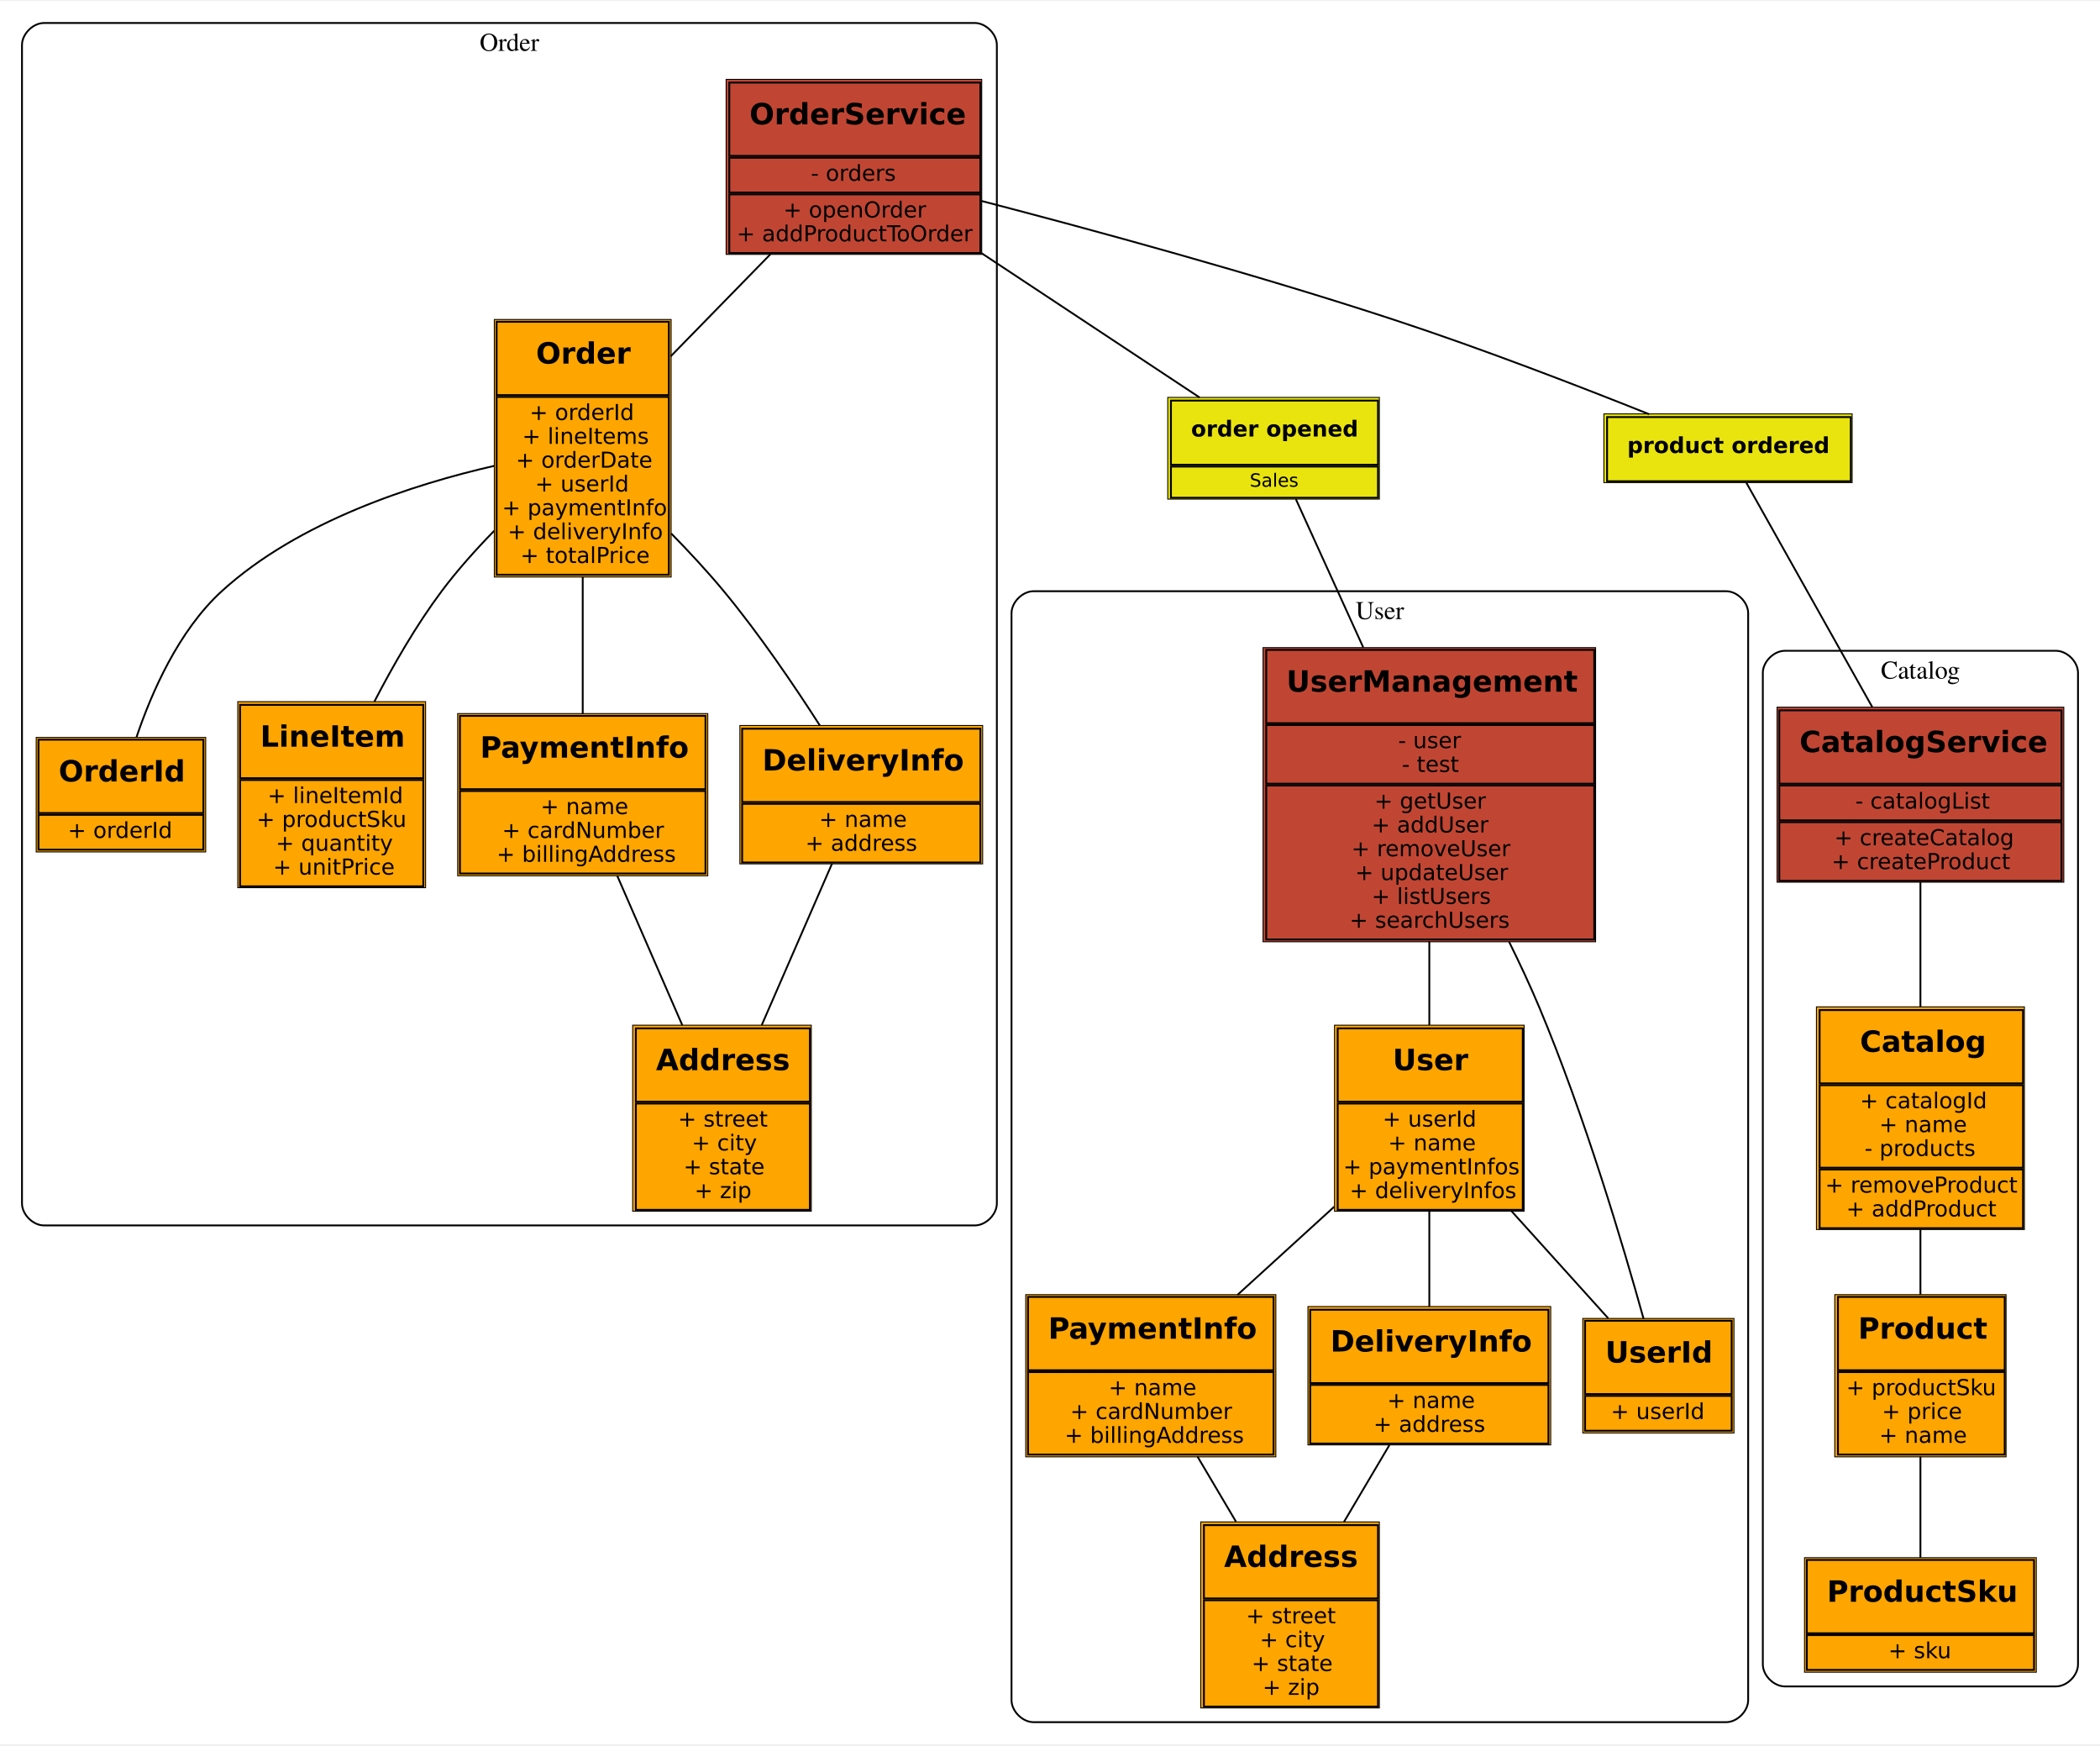
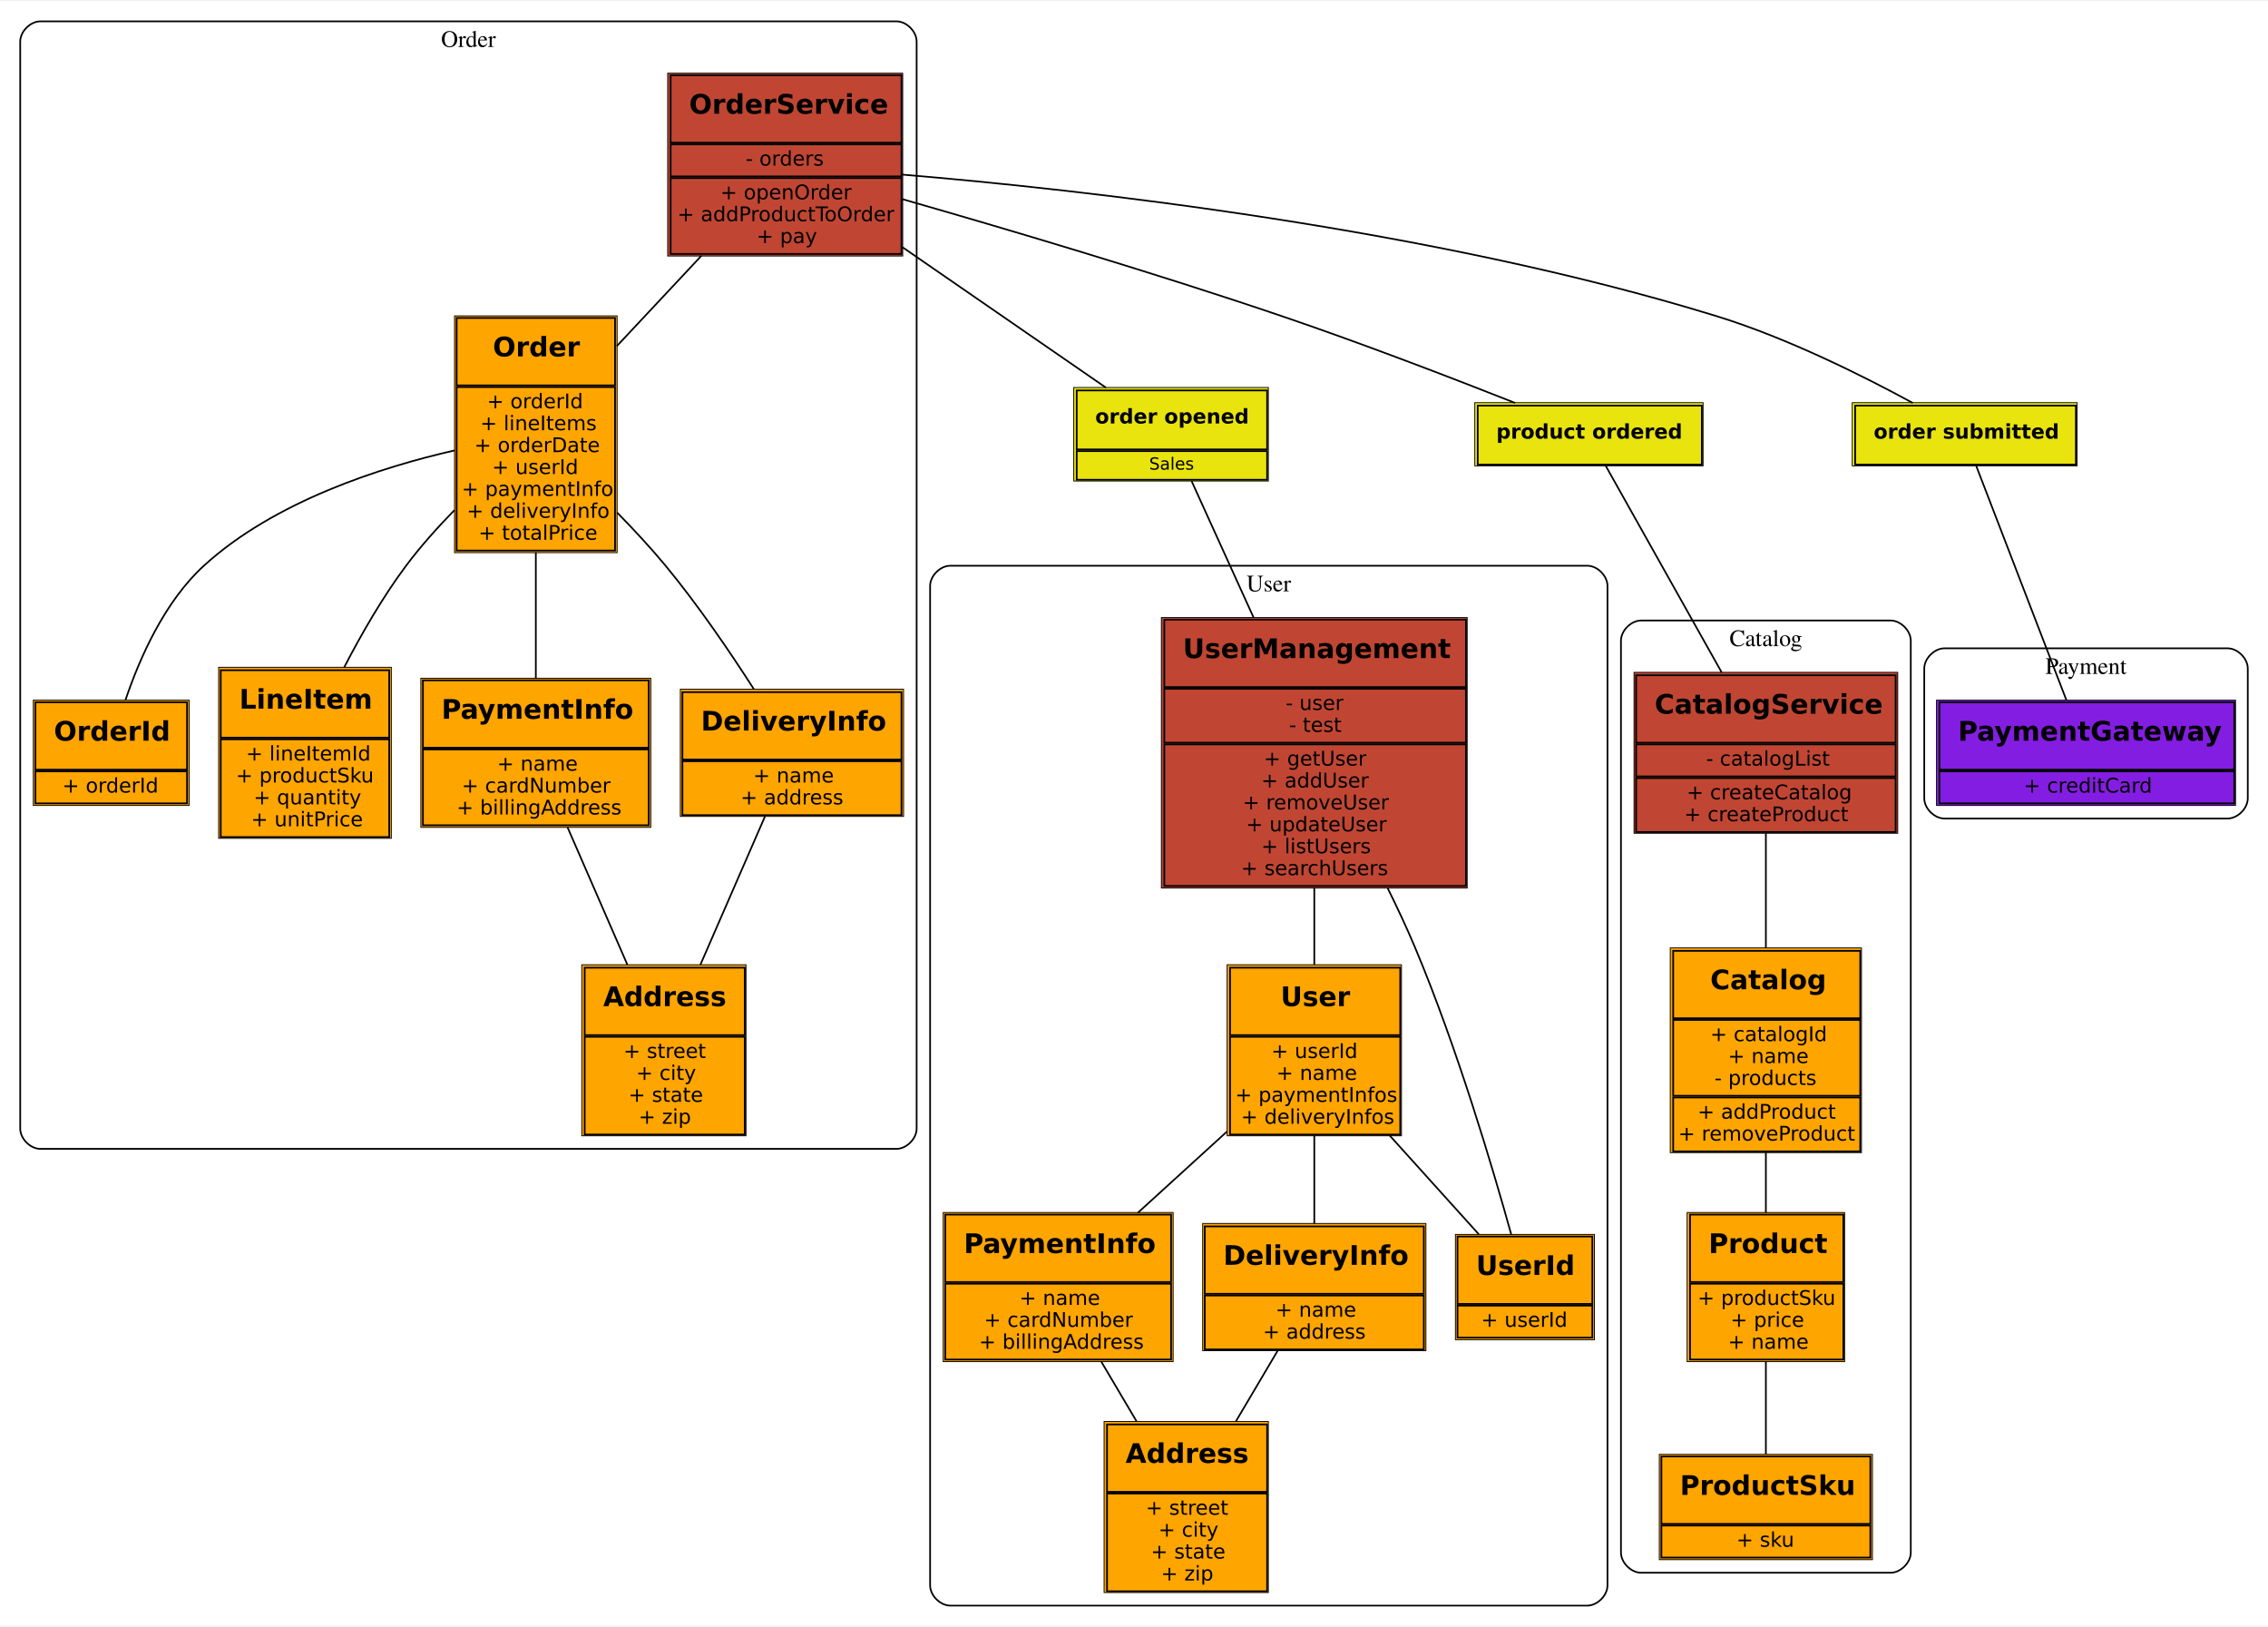
- <svg xmlns="http://www.w3.org/2000/svg" width="396px" height="329px" viewBox="0.00 0.00 396.00 328.62">
-   <g id="graph0" class="graph" transform="scale(0.34555 0.34555) rotate(0.0) translate(4.0 947.0)">
-     <polygon fill="white" stroke="none" points="-4,4 -4,-947 1142,-947 1142,4 -4,4" />
+ <svg xmlns="http://www.w3.org/2000/svg" width="396px" height="284px" viewBox="0.00 0.00 396.00 283.61">
+   <g id="graph0" class="graph" transform="scale(0.294205 0.294205) rotate(0.0) translate(4.0 960.0)">
+     <polygon fill="white" stroke="none" points="-4,4 -4,-960 1342,-960 1342,4 -4,4" />
    <g id="clust1" class="cluster">
-       <path fill="none" stroke="black" d="M20,-279C20,-279 528,-279 528,-279 534,-279 540,-285 540,-291 540,-291 540,-923 540,-923 540,-929 534,-935 528,-935 528,-935 20,-935 20,-935 14,-935 8,-929 8,-923 8,-923 8,-291 8,-291 8,-285 14,-279 20,-279" />
-       <text text-anchor="middle" x="274" y="-919.8" font-family="Times,serif" font-size="14.00">Order</text>
+       <path fill="none" stroke="black" d="M20,-279C20,-279 528,-279 528,-279 534,-279 540,-285 540,-291 540,-291 540,-936 540,-936 540,-942 534,-948 528,-948 528,-948 20,-948 20,-948 14,-948 8,-942 8,-936 8,-936 8,-291 8,-291 8,-285 14,-279 20,-279" />
+       <text text-anchor="middle" x="274" y="-932.8" font-family="Times,serif" font-size="14.00">Order</text>
    </g>
    <g id="clust2" class="cluster">
+       <path fill="none" stroke="black" d="M1150,-475C1150,-475 1318,-475 1318,-475 1324,-475 1330,-481 1330,-487 1330,-487 1330,-564 1330,-564 1330,-570 1324,-576 1318,-576 1318,-576 1150,-576 1150,-576 1144,-576 1138,-570 1138,-564 1138,-564 1138,-487 1138,-487 1138,-481 1144,-475 1150,-475" />
+       <text text-anchor="middle" x="1234" y="-560.8" font-family="Times,serif" font-size="14.00">Payment</text>
+     </g>
+     <g id="clust3" class="cluster">
      <path fill="none" stroke="black" d="M560,-8C560,-8 938,-8 938,-8 944,-8 950,-14 950,-20 950,-20 950,-613 950,-613 950,-619 944,-625 938,-625 938,-625 560,-625 560,-625 554,-625 548,-619 548,-613 548,-613 548,-20 548,-20 548,-14 554,-8 560,-8" />
      <text text-anchor="middle" x="749" y="-609.8" font-family="Times,serif" font-size="14.00">User</text>
    </g>
-     <g id="clust3" class="cluster">
+     <g id="clust4" class="cluster">
      <path fill="none" stroke="black" d="M970,-27.5C970,-27.5 1118,-27.5 1118,-27.5 1124,-27.5 1130,-33.5 1130,-39.5 1130,-39.5 1130,-580.5 1130,-580.5 1130,-586.5 1124,-592.5 1118,-592.5 1118,-592.5 970,-592.5 970,-592.5 964,-592.5 958,-586.5 958,-580.5 958,-580.5 958,-39.5 958,-39.5 958,-33.5 964,-27.5 970,-27.5" />
      <text text-anchor="middle" x="1044" y="-577.3" font-family="Times,serif" font-size="14.00">Catalog</text>
    </g>
    <g id="node1" class="node">
      <polygon fill="#f2f2f2" stroke="black" points="748.5,-730.5 633.5,-730.5 633.5,-675.5 748.5,-675.5 748.5,-730.5" />
      <polygon fill="#e9e40e" stroke="none" points="633.5,-675.5 633.5,-730.5 748.5,-730.5 748.5,-675.5 633.5,-675.5" />
      <polygon fill="none" stroke="black" points="635,-694 635,-729 748,-729 748,-694 635,-694" />
      <text text-anchor="start" x="646" y="-709.4" font-family="Bitstream Vera Sans" font-weight="bold" font-size="12.00">order opened</text>
      <polygon fill="none" stroke="black" points="635,-676 635,-693 748,-693 748,-676 635,-676" />
      <text text-anchor="start" x="678" y="-682" font-family="Bitstream Vera Sans" font-size="10.00">Sales</text>
    </g>
-     <g id="node10" class="node">
+     <g id="node12" class="node">
      <polygon fill="#f2f2f2" stroke="black" points="866.5,-594 685.5,-594 685.5,-434 866.5,-434 866.5,-594" />
      <polygon fill="#c04633" stroke="none" points="685.5,-434 685.5,-594 866.5,-594 866.5,-434 685.5,-434" />
      <polygon fill="none" stroke="black" points="687,-553 687,-593 866,-593 866,-553 687,-553" />
      <text text-anchor="start" x="698" y="-570.2" font-family="Bitstream Vera Sans" font-weight="bold" font-size="16.00">UserManagement</text>
      <polygon fill="none" stroke="black" points="687,-520 687,-552 866,-552 866,-520 687,-520" />
      <text text-anchor="start" x="759" y="-539.4" font-family="Bitstream Vera Sans" font-size="12.00">- user</text>
      <text text-anchor="start" x="761" y="-526.4" font-family="Bitstream Vera Sans" font-size="12.00">- test</text>
      <polygon fill="none" stroke="black" points="687,-435 687,-519 866,-519 866,-435 687,-435" />
      <text text-anchor="start" x="746" y="-506.4" font-family="Bitstream Vera Sans" font-size="12.00">+ getUser</text>
      <text text-anchor="start" x="744.5" y="-493.4" font-family="Bitstream Vera Sans" font-size="12.00">+ addUser</text>
      <text text-anchor="start" x="733.5" y="-480.4" font-family="Bitstream Vera Sans" font-size="12.00">+ removeUser</text>
      <text text-anchor="start" x="735.5" y="-467.4" font-family="Bitstream Vera Sans" font-size="12.00">+ updateUser</text>
      <text text-anchor="start" x="744.5" y="-454.4" font-family="Bitstream Vera Sans" font-size="12.00">+ listUsers</text>
      <text text-anchor="start" x="732.5" y="-441.4" font-family="Bitstream Vera Sans" font-size="12.00">+ searchUsers</text>
    </g>
    <g id="edge18" class="edge">
      <path fill="none" stroke="black" d="M703.178,-675.207C712.818,-653.999 726.801,-623.237 739.943,-594.326" />
    </g>
    <g id="node2" class="node">
-       <polygon fill="#f2f2f2" stroke="black" points="531.5,-904 392.5,-904 392.5,-809 531.5,-809 531.5,-904" />
-       <polygon fill="#c04633" stroke="none" points="392.5,-809 392.5,-904 531.5,-904 531.5,-809 392.5,-809" />
-       <polygon fill="none" stroke="black" points="394,-862.5 394,-902.5 531,-902.5 531,-862.5 394,-862.5" />
-       <text text-anchor="start" x="405" y="-879.7" font-family="Bitstream Vera Sans" font-weight="bold" font-size="16.00">OrderService</text>
-       <polygon fill="none" stroke="black" points="394,-842.5 394,-861.5 531,-861.5 531,-842.5 394,-842.5" />
-       <text text-anchor="start" x="438.5" y="-848.9" font-family="Bitstream Vera Sans" font-size="12.00">- orders</text>
-       <polygon fill="none" stroke="black" points="394,-809.5 394,-841.5 531,-841.5 531,-809.5 394,-809.5" />
-       <text text-anchor="start" x="423.5" y="-828.9" font-family="Bitstream Vera Sans" font-size="12.00">+ openOrder</text>
-       <text text-anchor="start" x="398" y="-815.9" font-family="Bitstream Vera Sans" font-size="12.00">+ addProductToOrder</text>
-     </g>
-     <g id="edge20" class="edge">
-       <path fill="none" stroke="black" d="M531.64,-809.428C570.59,-783.66 617.767,-752.449 650.64,-730.701" />
+       <polygon fill="#f2f2f2" stroke="black" points="531.5,-917 392.5,-917 392.5,-809 531.5,-809 531.5,-917" />
+       <polygon fill="#c04633" stroke="none" points="392.5,-809 392.5,-917 531.5,-917 531.5,-809 392.5,-809" />
+       <polygon fill="none" stroke="black" points="394,-876 394,-916 531,-916 531,-876 394,-876" />
+       <text text-anchor="start" x="405" y="-893.2" font-family="Bitstream Vera Sans" font-weight="bold" font-size="16.00">OrderService</text>
+       <polygon fill="none" stroke="black" points="394,-856 394,-875 531,-875 531,-856 394,-856" />
+       <text text-anchor="start" x="438.5" y="-862.4" font-family="Bitstream Vera Sans" font-size="12.00">- orders</text>
+       <polygon fill="none" stroke="black" points="394,-810 394,-855 531,-855 531,-810 394,-810" />
+       <text text-anchor="start" x="423.5" y="-842.4" font-family="Bitstream Vera Sans" font-size="12.00">+ openOrder</text>
+       <text text-anchor="start" x="398" y="-829.4" font-family="Bitstream Vera Sans" font-size="12.00">+ addProductToOrder</text>
+       <text text-anchor="start" x="445" y="-816.4" font-family="Bitstream Vera Sans" font-size="12.00">+ pay</text>
+     </g>
+     <g id="edge21" class="edge">
+       <path fill="none" stroke="black" d="M531.64,-813.951C571.248,-786.623 619.363,-753.426 652.293,-730.706" />
    </g>
    <g id="node3" class="node">
      <polygon fill="#f2f2f2" stroke="black" points="1006.5,-721.5 871.5,-721.5 871.5,-684.5 1006.5,-684.5 1006.5,-721.5" />
      <polygon fill="#e9e40e" stroke="none" points="871.5,-684.5 871.5,-721.5 1006.5,-721.5 1006.5,-684.5 871.5,-684.5" />
      <polygon fill="none" stroke="black" points="873,-685 873,-720 1006,-720 1006,-685 873,-685" />
      <text text-anchor="start" x="884" y="-700.4" font-family="Bitstream Vera Sans" font-weight="bold" font-size="12.00">product ordered</text>
    </g>
+     <g id="edge20" class="edge">
+       <path fill="none" stroke="black" d="M531.574,-842.486C591.628,-825.292 680.521,-798.999 757,-773 804.67,-756.794 858.504,-736.079 895.177,-721.593" />
+     </g>
+     <g id="node4" class="node">
+       <polygon fill="#f2f2f2" stroke="black" points="1228.5,-721.5 1095.5,-721.5 1095.5,-684.5 1228.5,-684.5 1228.5,-721.5" />
+       <polygon fill="#e9e40e" stroke="none" points="1095.5,-684.5 1095.5,-721.5 1228.5,-721.5 1228.5,-684.5 1095.5,-684.5" />
+       <polygon fill="none" stroke="black" points="1097,-685 1097,-720 1228,-720 1228,-685 1097,-685" />
+       <text text-anchor="start" x="1108" y="-700.4" font-family="Bitstream Vera Sans" font-weight="bold" font-size="12.00">order submitted</text>
+     </g>
    <g id="edge19" class="edge">
-       <path fill="none" stroke="black" d="M531.671,-837.902C591.785,-822.27 680.712,-798.073 757,-773 805.154,-757.174 859.362,-736.205 895.997,-721.553" />
-     </g>
-     <g id="node4" class="node">
+       <path fill="none" stroke="black" d="M531.515,-857.067C637.725,-848.144 845.883,-825.169 1015,-773 1056.89,-760.077 1102.13,-737.395 1131.19,-721.578" />
+     </g>
+     <g id="node5" class="node">
      <polygon fill="#f2f2f2" stroke="black" points="362,-773 266,-773 266,-633 362,-633 362,-773" />
      <polygon fill="orange" stroke="none" points="266,-633 266,-773 362,-773 362,-633 266,-633" />
      <polygon fill="none" stroke="black" points="267,-732 267,-772 361,-772 361,-732 267,-732" />
      <text text-anchor="start" x="288.5" y="-749.2" font-family="Bitstream Vera Sans" font-weight="bold" font-size="16.00">Order</text>
      <polygon fill="none" stroke="black" points="267,-634 267,-731 361,-731 361,-634 267,-634" />
      <text text-anchor="start" x="285" y="-718.4" font-family="Bitstream Vera Sans" font-size="12.00">+ orderId</text>
      <text text-anchor="start" x="281" y="-705.4" font-family="Bitstream Vera Sans" font-size="12.00">+ lineItems</text>
      <text text-anchor="start" x="277.5" y="-692.4" font-family="Bitstream Vera Sans" font-size="12.00">+ orderDate</text>
      <text text-anchor="start" x="288" y="-679.4" font-family="Bitstream Vera Sans" font-size="12.00">+ userId</text>
      <text text-anchor="start" x="270" y="-666.4" font-family="Bitstream Vera Sans" font-size="12.00">+ paymentInfo</text>
      <text text-anchor="start" x="273" y="-653.4" font-family="Bitstream Vera Sans" font-size="12.00">+ deliveryInfo</text>
      <text text-anchor="start" x="280" y="-640.4" font-family="Bitstream Vera Sans" font-size="12.00">+ totalPrice</text>
    </g>
    <g id="edge1" class="edge">
-       <path fill="none" stroke="black" d="M416.387,-808.809C399.146,-791.16 379.481,-771.03 362.025,-753.161" />
-     </g>
-     <g id="node16" class="node">
+       <path fill="none" stroke="black" d="M412.306,-808.949C396.099,-791.646 378.142,-772.476 362.057,-755.304" />
+     </g>
+     <g id="node18" class="node">
      <polygon fill="#f2f2f2" stroke="black" points="1122,-561.5 966,-561.5 966,-466.5 1122,-466.5 1122,-561.5" />
      <polygon fill="#c04633" stroke="none" points="966,-466.5 966,-561.5 1122,-561.5 1122,-466.5 966,-466.5" />
      <polygon fill="none" stroke="black" points="967,-520 967,-560 1121,-560 1121,-520 967,-520" />
      <text text-anchor="start" x="978" y="-537.2" font-family="Bitstream Vera Sans" font-weight="bold" font-size="16.00">CatalogService</text>
      <polygon fill="none" stroke="black" points="967,-500 967,-519 1121,-519 1121,-500 967,-500" />
      <text text-anchor="start" x="1008.5" y="-506.4" font-family="Bitstream Vera Sans" font-size="12.00">- catalogList</text>
      <polygon fill="none" stroke="black" points="967,-467 967,-499 1121,-499 1121,-467 967,-467" />
      <text text-anchor="start" x="997" y="-486.4" font-family="Bitstream Vera Sans" font-size="12.00">+ createCatalog</text>
      <text text-anchor="start" x="995.5" y="-473.4" font-family="Bitstream Vera Sans" font-size="12.00">+ createProduct</text>
    </g>
-     <g id="edge21" class="edge">
+     <g id="edge22" class="edge">
      <path fill="none" stroke="black" d="M948.878,-684.407C964.5,-656.586 995.426,-601.509 1017.78,-561.692" />
    </g>
-     <g id="node5" class="node">
+     <g id="node11" class="node">
+       <polygon fill="#f2f2f2" stroke="black" points="1322.5,-545 1145.5,-545 1145.5,-483 1322.5,-483 1322.5,-545" />
+       <polygon fill="#841de2" stroke="none" points="1145.5,-483 1145.5,-545 1322.5,-545 1322.5,-483 1145.5,-483" />
+       <polygon fill="none" stroke="black" points="1147,-504 1147,-544 1322,-544 1322,-504 1147,-504" />
+       <text text-anchor="start" x="1158" y="-521.2" font-family="Bitstream Vera Sans" font-weight="bold" font-size="16.00">PaymentGateway</text>
+       <polygon fill="none" stroke="black" points="1147,-484 1147,-503 1322,-503 1322,-484 1147,-484" />
+       <text text-anchor="start" x="1197" y="-490.4" font-family="Bitstream Vera Sans" font-size="12.00">+ creditCard</text>
+     </g>
+     <g id="edge23" class="edge">
+       <path fill="none" stroke="black" d="M1168.77,-684.407C1181.06,-652.495 1207.16,-584.72 1222.35,-545.252" />
+     </g>
+     <g id="node6" class="node">
      <polygon fill="#f2f2f2" stroke="black" points="108,-545 16,-545 16,-483 108,-483 108,-545" />
      <polygon fill="orange" stroke="none" points="16,-483 16,-545 108,-545 108,-483 16,-483" />
      <polygon fill="none" stroke="black" points="17,-504 17,-544 107,-544 107,-504 17,-504" />
      <text text-anchor="start" x="28" y="-521.2" font-family="Bitstream Vera Sans" font-weight="bold" font-size="16.00">OrderId</text>
      <polygon fill="none" stroke="black" points="17,-484 17,-503 107,-503 107,-484 17,-484" />
      <text text-anchor="start" x="33" y="-490.4" font-family="Bitstream Vera Sans" font-size="12.00">+ orderId</text>
    </g>
    <g id="edge5" class="edge">
      <path fill="none" stroke="black" d="M265.833,-693.42C222.388,-683.507 159.037,-663.374 117,-625 93.504,-603.551 78.727,-569.807 70.479,-545.345" />
    </g>
-     <g id="node6" class="node">
+     <g id="node7" class="node">
      <polygon fill="#f2f2f2" stroke="black" points="228,-564.5 126,-564.5 126,-463.5 228,-463.5 228,-564.5" />
      <polygon fill="orange" stroke="none" points="126,-463.5 126,-564.5 228,-564.5 228,-463.5 126,-463.5" />
      <polygon fill="none" stroke="black" points="127,-523 127,-563 227,-563 227,-523 127,-523" />
      <text text-anchor="start" x="138" y="-540.2" font-family="Bitstream Vera Sans" font-weight="bold" font-size="16.00">LineItem</text>
      <polygon fill="none" stroke="black" points="127,-464 127,-522 227,-522 227,-464 127,-464" />
      <text text-anchor="start" x="142" y="-509.4" font-family="Bitstream Vera Sans" font-size="12.00">+ lineItemId</text>
      <text text-anchor="start" x="136" y="-496.4" font-family="Bitstream Vera Sans" font-size="12.00">+ productSku</text>
      <text text-anchor="start" x="146.5" y="-483.4" font-family="Bitstream Vera Sans" font-size="12.00">+ quantity</text>
      <text text-anchor="start" x="145" y="-470.4" font-family="Bitstream Vera Sans" font-size="12.00">+ unitPrice</text>
    </g>
    <g id="edge4" class="edge">
      <path fill="none" stroke="black" d="M265.694,-657.98C255.621,-647.662 245.495,-636.353 237,-625 223.12,-606.45 210.405,-584.297 200.287,-564.749" />
    </g>
-     <g id="node7" class="node">
+     <g id="node8" class="node">
      <polygon fill="#f2f2f2" stroke="black" points="382,-558 246,-558 246,-470 382,-470 382,-558" />
      <polygon fill="orange" stroke="none" points="246,-470 246,-558 382,-558 382,-470 246,-470" />
      <polygon fill="none" stroke="black" points="247,-517 247,-557 381,-557 381,-517 247,-517" />
      <text text-anchor="start" x="258" y="-534.2" font-family="Bitstream Vera Sans" font-weight="bold" font-size="16.00">PaymentInfo</text>
      <polygon fill="none" stroke="black" points="247,-471 247,-516 381,-516 381,-471 247,-471" />
      <text text-anchor="start" x="291" y="-503.4" font-family="Bitstream Vera Sans" font-size="12.00">+ name</text>
      <text text-anchor="start" x="270" y="-490.4" font-family="Bitstream Vera Sans" font-size="12.00">+ cardNumber</text>
      <text text-anchor="start" x="267" y="-477.4" font-family="Bitstream Vera Sans" font-size="12.00">+ billingAddress</text>
    </g>
    <g id="edge3" class="edge">
      <path fill="none" stroke="black" d="M314,-632.899C314,-607.825 314,-580.234 314,-558.051" />
    </g>
-     <g id="node9" class="node">
+     <g id="node10" class="node">
      <polygon fill="#f2f2f2" stroke="black" points="532,-551.5 400,-551.5 400,-476.5 532,-476.5 532,-551.5" />
      <polygon fill="orange" stroke="none" points="400,-476.5 400,-551.5 532,-551.5 532,-476.5 400,-476.5" />
      <polygon fill="none" stroke="black" points="401,-510 401,-550 531,-550 531,-510 401,-510" />
      <text text-anchor="start" x="412" y="-527.2" font-family="Bitstream Vera Sans" font-weight="bold" font-size="16.00">DeliveryInfo</text>
      <polygon fill="none" stroke="black" points="401,-477 401,-509 531,-509 531,-477 401,-477" />
      <text text-anchor="start" x="443" y="-496.4" font-family="Bitstream Vera Sans" font-size="12.00">+ name</text>
      <text text-anchor="start" x="435.5" y="-483.4" font-family="Bitstream Vera Sans" font-size="12.00">+ address</text>
    </g>
    <g id="edge2" class="edge">
      <path fill="none" stroke="black" d="M362.289,-656.504C372.15,-646.455 382.195,-635.627 391,-625 410.245,-601.773 429.358,-573.642 443.474,-551.643" />
    </g>
-     <g id="node8" class="node">
+     <g id="node9" class="node">
      <polygon fill="#f2f2f2" stroke="black" points="438.5,-388 341.5,-388 341.5,-287 438.5,-287 438.5,-388" />
      <polygon fill="orange" stroke="none" points="341.5,-287 341.5,-388 438.5,-388 438.5,-287 341.5,-287" />
      <polygon fill="none" stroke="black" points="343,-346.5 343,-386.5 438,-386.5 438,-346.5 343,-346.5" />
      <text text-anchor="start" x="354" y="-363.7" font-family="Bitstream Vera Sans" font-weight="bold" font-size="16.00">Address</text>
      <polygon fill="none" stroke="black" points="343,-287.5 343,-345.5 438,-345.5 438,-287.5 343,-287.5" />
      <text text-anchor="start" x="366" y="-332.9" font-family="Bitstream Vera Sans" font-size="12.00">+ street</text>
      <text text-anchor="start" x="373.5" y="-319.9" font-family="Bitstream Vera Sans" font-size="12.00">+ city</text>
      <text text-anchor="start" x="369" y="-306.9" font-family="Bitstream Vera Sans" font-size="12.00">+ state</text>
      <text text-anchor="start" x="375" y="-293.9" font-family="Bitstream Vera Sans" font-size="12.00">+ zip</text>
    </g>
    <g id="edge6" class="edge">
      <path fill="none" stroke="black" d="M332.787,-469.865C343.556,-445.138 357.119,-413.996 368.337,-388.24" />
    </g>
    <g id="edge7" class="edge">
      <path fill="none" stroke="black" d="M450.068,-476.419C438.925,-450.835 423.908,-416.355 411.677,-388.271" />
    </g>
-     <g id="node11" class="node">
+     <g id="node13" class="node">
      <polygon fill="#f2f2f2" stroke="black" points="827.5,-388 724.5,-388 724.5,-287 827.5,-287 827.5,-388" />
      <polygon fill="orange" stroke="none" points="724.5,-287 724.5,-388 827.5,-388 827.5,-287 724.5,-287" />
      <polygon fill="none" stroke="black" points="726,-346.5 726,-386.5 827,-386.5 827,-346.5 726,-346.5" />
      <text text-anchor="start" x="756" y="-363.7" font-family="Bitstream Vera Sans" font-weight="bold" font-size="16.00">User</text>
      <polygon fill="none" stroke="black" points="726,-287.5 726,-345.5 827,-345.5 827,-287.5 726,-287.5" />
      <text text-anchor="start" x="750.5" y="-332.9" font-family="Bitstream Vera Sans" font-size="12.00">+ userId</text>
      <text text-anchor="start" x="753.5" y="-319.9" font-family="Bitstream Vera Sans" font-size="12.00">+ name</text>
      <text text-anchor="start" x="729" y="-306.9" font-family="Bitstream Vera Sans" font-size="12.00">+ paymentInfos</text>
      <text text-anchor="start" x="732.5" y="-293.9" font-family="Bitstream Vera Sans" font-size="12.00">+ deliveryInfos</text>
    </g>
    <g id="edge9" class="edge">
      <path fill="none" stroke="black" d="M776,-433.919C776,-418.409 776,-402.551 776,-388.33" />
    </g>
-     <g id="node12" class="node">
+     <g id="node14" class="node">
      <polygon fill="#f2f2f2" stroke="black" points="942,-228 860,-228 860,-166 942,-166 942,-228" />
      <polygon fill="orange" stroke="none" points="860,-166 860,-228 942,-228 942,-166 860,-166" />
      <polygon fill="none" stroke="black" points="861,-187 861,-227 941,-227 941,-187 861,-187" />
      <text text-anchor="start" x="872" y="-204.2" font-family="Bitstream Vera Sans" font-weight="bold" font-size="16.00">UserId</text>
      <polygon fill="none" stroke="black" points="861,-167 861,-186 941,-186 941,-167 861,-167" />
      <text text-anchor="start" x="875" y="-173.4" font-family="Bitstream Vera Sans" font-size="12.00">+ userId</text>
    </g>
    <g id="edge8" class="edge">
      <path fill="none" stroke="black" d="M819.547,-433.705C825.4,-421.886 831.074,-409.731 836,-398 860.667,-339.259 881.907,-267.672 892.931,-228.044" />
    </g>
    <g id="edge12" class="edge">
      <path fill="none" stroke="black" d="M820.775,-286.89C838.428,-267.329 858.139,-245.49 873.604,-228.354" />
    </g>
-     <g id="node13" class="node">
+     <g id="node15" class="node">
      <polygon fill="#f2f2f2" stroke="black" points="692,-241 556,-241 556,-153 692,-153 692,-241" />
      <polygon fill="orange" stroke="none" points="556,-153 556,-241 692,-241 692,-153 556,-153" />
      <polygon fill="none" stroke="black" points="557,-200 557,-240 691,-240 691,-200 557,-200" />
      <text text-anchor="start" x="568" y="-217.2" font-family="Bitstream Vera Sans" font-weight="bold" font-size="16.00">PaymentInfo</text>
      <polygon fill="none" stroke="black" points="557,-154 557,-199 691,-199 691,-154 557,-154" />
      <text text-anchor="start" x="601" y="-186.4" font-family="Bitstream Vera Sans" font-size="12.00">+ name</text>
      <text text-anchor="start" x="580" y="-173.4" font-family="Bitstream Vera Sans" font-size="12.00">+ cardNumber</text>
      <text text-anchor="start" x="577" y="-160.4" font-family="Bitstream Vera Sans" font-size="12.00">+ billingAddress</text>
    </g>
    <g id="edge11" class="edge">
      <path fill="none" stroke="black" d="M724.115,-289.224C707.001,-273.629 688.066,-256.376 671.312,-241.11" />
    </g>
-     <g id="node15" class="node">
+     <g id="node17" class="node">
      <polygon fill="#f2f2f2" stroke="black" points="842,-234.5 710,-234.5 710,-159.5 842,-159.5 842,-234.5" />
      <polygon fill="orange" stroke="none" points="710,-159.5 710,-234.5 842,-234.5 842,-159.5 710,-159.5" />
      <polygon fill="none" stroke="black" points="711,-193 711,-233 841,-233 841,-193 711,-193" />
      <text text-anchor="start" x="722" y="-210.2" font-family="Bitstream Vera Sans" font-weight="bold" font-size="16.00">DeliveryInfo</text>
      <polygon fill="none" stroke="black" points="711,-160 711,-192 841,-192 841,-160 711,-160" />
      <text text-anchor="start" x="753" y="-179.4" font-family="Bitstream Vera Sans" font-size="12.00">+ name</text>
      <text text-anchor="start" x="745.5" y="-166.4" font-family="Bitstream Vera Sans" font-size="12.00">+ address</text>
    </g>
    <g id="edge10" class="edge">
      <path fill="none" stroke="black" d="M776,-286.89C776,-269.658 776,-250.658 776,-234.663" />
    </g>
-     <g id="node14" class="node">
+     <g id="node16" class="node">
      <polygon fill="#f2f2f2" stroke="black" points="748.5,-117 651.5,-117 651.5,-16 748.5,-16 748.5,-117" />
      <polygon fill="orange" stroke="none" points="651.5,-16 651.5,-117 748.5,-117 748.5,-16 651.5,-16" />
      <polygon fill="none" stroke="black" points="653,-75.5 653,-115.5 748,-115.5 748,-75.5 653,-75.5" />
      <text text-anchor="start" x="664" y="-92.7" font-family="Bitstream Vera Sans" font-weight="bold" font-size="16.00">Address</text>
      <polygon fill="none" stroke="black" points="653,-16.5 653,-74.5 748,-74.5 748,-16.5 653,-16.5" />
      <text text-anchor="start" x="676" y="-61.9" font-family="Bitstream Vera Sans" font-size="12.00">+ street</text>
      <text text-anchor="start" x="683.5" y="-48.9" font-family="Bitstream Vera Sans" font-size="12.00">+ city</text>
      <text text-anchor="start" x="679" y="-35.9" font-family="Bitstream Vera Sans" font-size="12.00">+ state</text>
      <text text-anchor="start" x="685" y="-22.9" font-family="Bitstream Vera Sans" font-size="12.00">+ zip</text>
    </g>
    <g id="edge13" class="edge">
      <path fill="none" stroke="black" d="M649.518,-152.854C656.245,-141.48 663.56,-129.113 670.479,-117.414" />
    </g>
    <g id="edge14" class="edge">
      <path fill="none" stroke="black" d="M754.221,-159.177C746.502,-146.124 737.682,-131.212 729.431,-117.262" />
    </g>
-     <g id="node17" class="node">
+     <g id="node19" class="node">
      <polygon fill="#f2f2f2" stroke="black" points="1100.5,-398 987.5,-398 987.5,-277 1100.5,-277 1100.5,-398" />
      <polygon fill="orange" stroke="none" points="987.5,-277 987.5,-398 1100.5,-398 1100.5,-277 987.5,-277" />
      <polygon fill="none" stroke="black" points="989,-356.5 989,-396.5 1100,-396.5 1100,-356.5 989,-356.5" />
      <text text-anchor="start" x="1011" y="-373.7" font-family="Bitstream Vera Sans" font-weight="bold" font-size="16.00">Catalog</text>
      <polygon fill="none" stroke="black" points="989,-310.5 989,-355.5 1100,-355.5 1100,-310.5 989,-310.5" />
      <text text-anchor="start" x="1011" y="-342.9" font-family="Bitstream Vera Sans" font-size="12.00">+ catalogId</text>
      <text text-anchor="start" x="1021.5" y="-329.9" font-family="Bitstream Vera Sans" font-size="12.00">+ name</text>
      <text text-anchor="start" x="1013.5" y="-316.9" font-family="Bitstream Vera Sans" font-size="12.00">- products</text>
      <polygon fill="none" stroke="black" points="989,-277.5 989,-309.5 1100,-309.5 1100,-277.5 989,-277.5" />
-       <text text-anchor="start" x="992" y="-296.9" font-family="Bitstream Vera Sans" font-size="12.00">+ removeProduct</text>
-       <text text-anchor="start" x="1003.5" y="-283.9" font-family="Bitstream Vera Sans" font-size="12.00">+ addProduct</text>
+       <text text-anchor="start" x="1003.5" y="-296.9" font-family="Bitstream Vera Sans" font-size="12.00">+ addProduct</text>
+       <text text-anchor="start" x="992" y="-283.9" font-family="Bitstream Vera Sans" font-size="12.00">+ removeProduct</text>
    </g>
    <g id="edge15" class="edge">
      <path fill="none" stroke="black" d="M1044,-466.237C1044,-445.339 1044,-420.46 1044,-398.235" />
    </g>
-     <g id="node18" class="node">
+     <g id="node20" class="node">
      <polygon fill="#f2f2f2" stroke="black" points="1090.5,-241 997.5,-241 997.5,-153 1090.5,-153 1090.5,-241" />
      <polygon fill="orange" stroke="none" points="997.5,-153 997.5,-241 1090.5,-241 1090.5,-153 997.5,-153" />
      <polygon fill="none" stroke="black" points="999,-200 999,-240 1090,-240 1090,-200 999,-200" />
      <text text-anchor="start" x="1010" y="-217.2" font-family="Bitstream Vera Sans" font-weight="bold" font-size="16.00">Product</text>
      <polygon fill="none" stroke="black" points="999,-154 999,-199 1090,-199 1090,-154 999,-154" />
      <text text-anchor="start" x="1003.5" y="-186.4" font-family="Bitstream Vera Sans" font-size="12.00">+ productSku</text>
      <text text-anchor="start" x="1023" y="-173.4" font-family="Bitstream Vera Sans" font-size="12.00">+ price</text>
      <text text-anchor="start" x="1021.5" y="-160.4" font-family="Bitstream Vera Sans" font-size="12.00">+ name</text>
    </g>
    <g id="edge16" class="edge">
      <path fill="none" stroke="black" d="M1044,-276.96C1044,-264.936 1044,-252.513 1044,-241.181" />
    </g>
-     <g id="node19" class="node">
+     <g id="node21" class="node">
      <polygon fill="#f2f2f2" stroke="black" points="1107,-97.5 981,-97.5 981,-35.5 1107,-35.5 1107,-97.5" />
      <polygon fill="orange" stroke="none" points="981,-35.5 981,-97.5 1107,-97.5 1107,-35.5 981,-35.5" />
      <polygon fill="none" stroke="black" points="982,-56.5 982,-96.5 1106,-96.5 1106,-56.5 982,-56.5" />
      <text text-anchor="start" x="993" y="-73.7" font-family="Bitstream Vera Sans" font-weight="bold" font-size="16.00">ProductSku</text>
      <polygon fill="none" stroke="black" points="982,-36.5 982,-55.5 1106,-55.5 1106,-36.5 982,-36.5" />
      <text text-anchor="start" x="1026.5" y="-42.9" font-family="Bitstream Vera Sans" font-size="12.00">+ sku</text>
    </g>
    <g id="edge17" class="edge">
      <path fill="none" stroke="black" d="M1044,-152.854C1044,-134.772 1044,-114.181 1044,-97.754" />
    </g>
  </g>
</svg>
